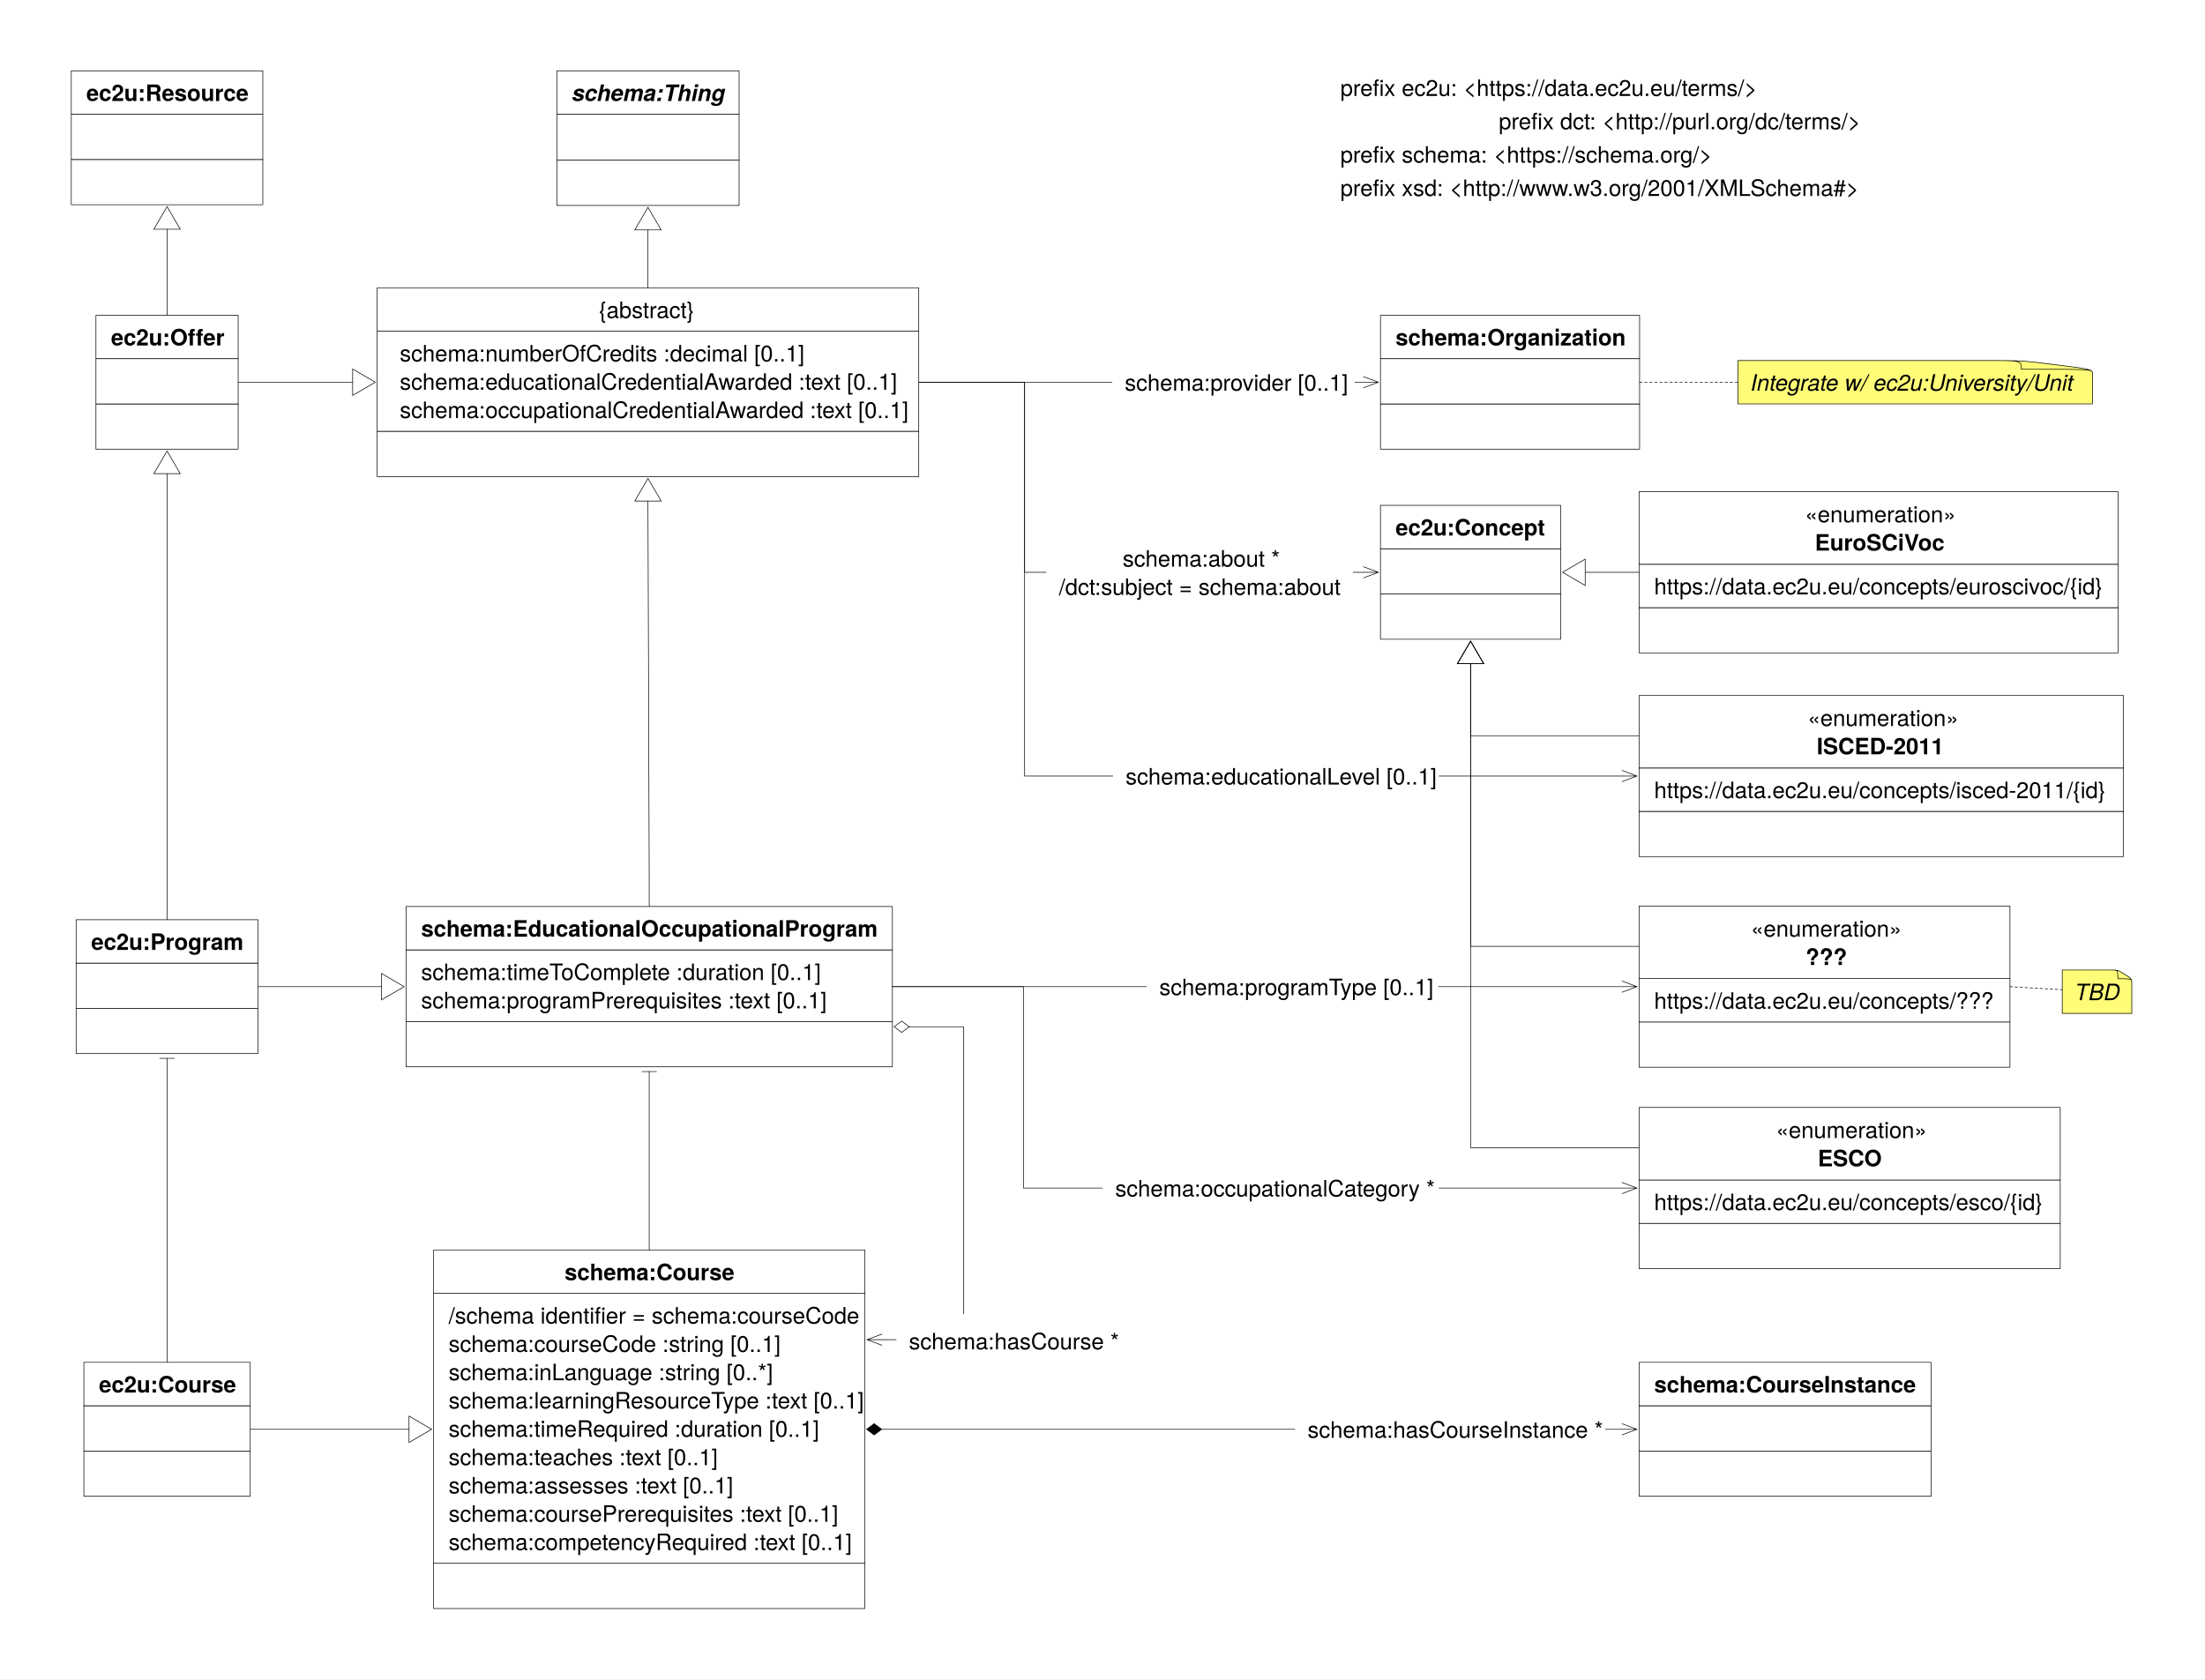
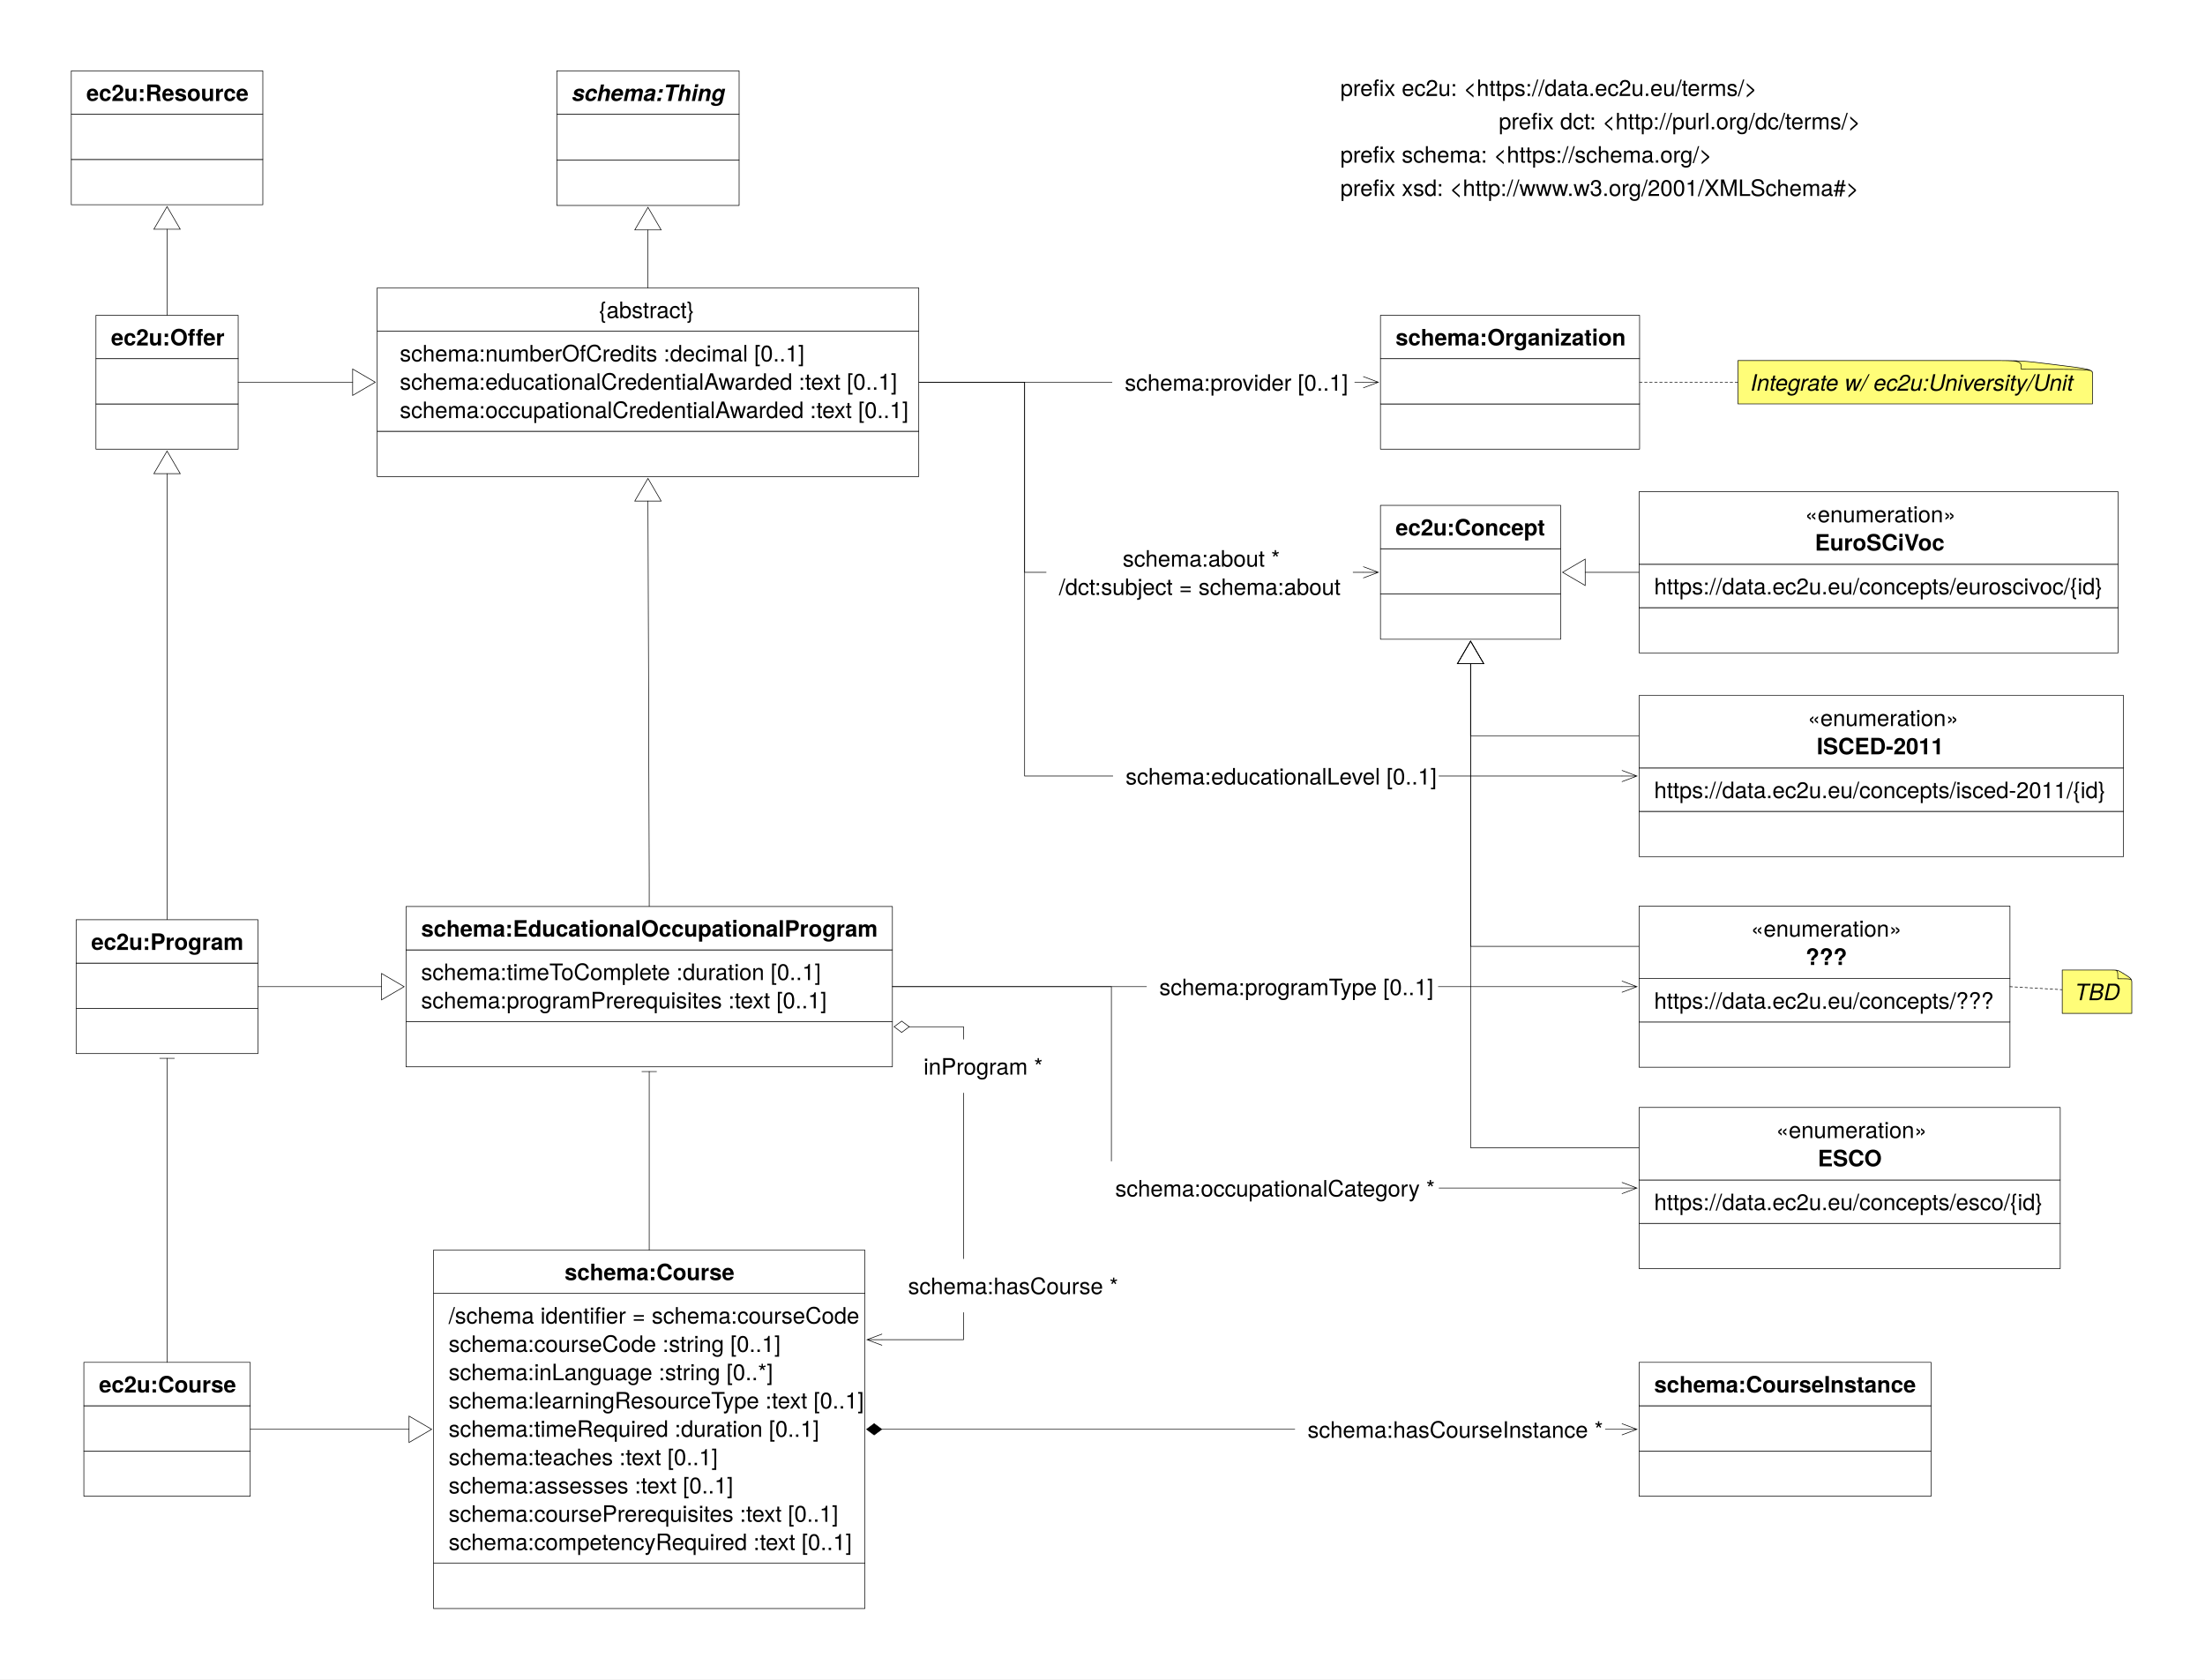
<svg xmlns="http://www.w3.org/2000/svg" xmlns:xlink="http://www.w3.org/1999/xlink" version="1.1" viewBox="-524 390 877 668" width="877" height="668">
  <defs>
    <marker orient="auto" overflow="visible" markerUnits="strokeWidth" id="UMLInheritance_Marker" stroke-linejoin="miter" stroke-miterlimit="10" viewBox="-1 -22 38 44" markerWidth="38" markerHeight="44" color="black">
      <g>
        <path d="M 36 0 L 0 -21 L 0 21 Z" fill="none" stroke="currentColor" stroke-width="1" />
      </g>
    </marker>
    <marker orient="auto" overflow="visible" markerUnits="strokeWidth" id="StickArrow_Marker" stroke-linejoin="miter" stroke-miterlimit="10" viewBox="-1 -10 26 20" markerWidth="26" markerHeight="20" color="black">
      <g>
        <path d="M 24 0 L 0 0 M 0 -9 L 24 0 L 0 9" fill="none" stroke="currentColor" stroke-width="1" />
      </g>
    </marker>
    <marker orient="auto" overflow="visible" markerUnits="strokeWidth" id="Diamond_Marker" stroke-linejoin="miter" stroke-miterlimit="10" viewBox="-25 -10 26 20" markerWidth="26" markerHeight="20" color="black">
      <g>
        <path d="M -24 0 L -12 9 L 0 0 L -12 -9 Z" fill="none" stroke="currentColor" stroke-width="1" />
      </g>
    </marker>
    <marker orient="auto" overflow="visible" markerUnits="strokeWidth" id="NegativeControls_Marker" stroke-linejoin="miter" stroke-miterlimit="10" viewBox="-1 -13 2 26" markerWidth="2" markerHeight="26" color="black">
      <g>
        <line x1="0" y1="-12" x2="0" y2="12" fill="none" stroke="currentColor" stroke-width="1" />
      </g>
    </marker>
    <marker orient="auto" overflow="visible" markerUnits="strokeWidth" id="FilledDiamond_Marker" stroke-linejoin="miter" stroke-miterlimit="10" viewBox="-25 -10 26 20" markerWidth="26" markerHeight="20" color="black">
      <g>
        <path d="M -24 0 L -12 9 L 0 0 L -12 -9 Z" fill="currentColor" stroke="currentColor" stroke-width="1" />
      </g>
    </marker>
  </defs>
  <g id="offers" fill="none" stroke="none" stroke-opacity="1" fill-opacity="1" stroke-dasharray="none">
    <rect fill="white" x="-524" y="390" width="877" height="668" />
    <g id="offers_Layer_1">
      <g id="Line_422">
        <path d="M 127.911 846.549 L 60.894 846.549 L 60.894 787.228 L 60.894 703.442 L 60.894 654.035" marker-end="url(#UMLInheritance_Marker)" stroke="black" stroke-linecap="round" stroke-linejoin="round" stroke-width=".25" />
      </g>
      <g id="Line_357">
        <path d="M 127.911 766.45 L 60.894 766.45 L 60.894 703.442 L 60.894 654.035" marker-end="url(#UMLInheritance_Marker)" stroke="black" stroke-linecap="round" stroke-linejoin="round" stroke-width=".25" />
      </g>
      <g id="Line_328">
        <path d="M 127.911 682.665 L 60.894 682.665 L 60.894 654.035" marker-end="url(#UMLInheritance_Marker)" stroke="black" stroke-linecap="round" stroke-linejoin="round" stroke-width=".25" />
      </g>
      <g id="Group_391">
        <g id="Graphic_394">
          <rect x="-351.567" y="1011.855" width="171.561" height="18" fill="white" />
          <rect x="-351.567" y="1011.855" width="171.561" height="18" stroke="black" stroke-linecap="round" stroke-linejoin="round" stroke-width=".25" />
        </g>
        <g id="Graphic_393">
          <rect x="-351.567" y="904.505" width="171.561" height="107.35" fill="white" />
          <rect x="-351.567" y="904.505" width="171.561" height="107.35" stroke="black" stroke-linecap="round" stroke-linejoin="round" stroke-width=".25" />
          <text transform="translate(-345.5665 907.5052)" fill="black">
            <tspan font-family="Helvetica Neue" font-size="9" fill="black" x="0" y="9">/schema identifier =
              schema:courseCode
            </tspan>
            <tspan font-family="Helvetica Neue" font-size="9" fill="black" x="0" y="20.261">schema:courseCode :string
              [0..1]
            </tspan>
            <tspan font-family="Helvetica Neue" font-size="9" fill="black" x="0" y="31.522">schema:inLanguage :string
              [0..*]
            </tspan>
            <tspan font-family="Helvetica Neue" font-size="9" fill="black" x="0" y="42.783">schema:learningResourceType
              :text [0..1]
            </tspan>
            <tspan font-family="Helvetica Neue" font-size="9" fill="black" x="0" y="54.044">schema:timeRequired
              :duration [0..1]
            </tspan>
            <tspan font-family="Helvetica Neue" font-size="9" fill="black" x="0" y="65.305">schema:teaches :text
              [0..1]
            </tspan>
            <tspan font-family="Helvetica Neue" font-size="9" fill="black" x="0" y="76.566">schema:assesses :text
              [0..1]
            </tspan>
            <tspan font-family="Helvetica Neue" font-size="9" fill="black" x="0" y="87.827">schema:coursePrerequisites
              :text [0..1]
            </tspan>
            <tspan font-family="Helvetica Neue" font-size="9" fill="black" x="0" y="99.088">schema:competencyRequired
              :text [0..1]
            </tspan>
          </text>
        </g>
        <g id="Graphic_392">
          <a xlink:href="https://schema.org/Course">
            <rect x="-351.567" y="887.244" width="171.561" height="17.261" fill="white" />
            <rect x="-351.567" y="887.244" width="171.561" height="17.261" stroke="black" stroke-linecap="round" stroke-linejoin="round" stroke-width=".25" />
            <text transform="translate(-299.4505 890.2441)" fill="black">
              <tspan font-family="Helvetica Neue" font-weight="bold" font-size="9" fill="black" x="7744916e-19" y="9">
                schema:Course
              </tspan>
            </text>
          </a>
        </g>
      </g>
      <g id="Group_387">
        <g id="Graphic_390">
          <rect x="-302.531" y="453.719" width="72.498" height="18" fill="white" />
          <rect x="-302.531" y="453.719" width="72.498" height="18" stroke="black" stroke-linecap="round" stroke-linejoin="round" stroke-width=".25" />
        </g>
        <g id="Graphic_389">
          <rect x="-302.531" y="435.434" width="72.498" height="18.285" fill="white" />
          <rect x="-302.531" y="435.434" width="72.498" height="18.285" stroke="black" stroke-linecap="round" stroke-linejoin="round" stroke-width=".25" />
        </g>
        <g id="Graphic_388">
          <a xlink:href="things.svg">
            <rect x="-302.531" y="418.173" width="72.498" height="17.261" fill="white" />
            <rect x="-302.531" y="418.173" width="72.498" height="17.261" stroke="black" stroke-linecap="round" stroke-linejoin="round" stroke-width=".25" />
            <text transform="translate(-296.5311 421.1734)" fill="black">
              <tspan font-family="Helvetica Neue" font-style="italic" font-weight="bold" font-size="9" fill="black" x="0" y="9">schema:Thing
              </tspan>
            </text>
          </a>
        </g>
      </g>
      <g id="Group_383">
        <g id="Graphic_386">
          <rect x="-495.646" y="453.434" width="76.179" height="18" fill="white" />
          <rect x="-495.646" y="453.434" width="76.179" height="18" stroke="black" stroke-linecap="round" stroke-linejoin="round" stroke-width=".25" />
        </g>
        <g id="Graphic_385">
          <rect x="-495.646" y="435.434" width="76.179" height="18" fill="white" />
          <rect x="-495.646" y="435.434" width="76.179" height="18" stroke="black" stroke-linecap="round" stroke-linejoin="round" stroke-width=".25" />
        </g>
        <g id="Graphic_384">
          <a xlink:href="resources.svg">
            <rect x="-495.646" y="418.173" width="76.179" height="17.261" fill="white" />
            <rect x="-495.646" y="418.173" width="76.179" height="17.261" stroke="black" stroke-linecap="round" stroke-linejoin="round" stroke-width=".25" />
            <text transform="translate(-489.6459 421.1734)" fill="black">
              <tspan font-family="Helvetica Neue" font-weight="bold" font-size="9" fill="black" x="4973799e-20" y="9">
                ec2u:Resource
              </tspan>
            </text>
          </a>
        </g>
      </g>
      <g id="Line_382">
        <path d="M -265.786 750.586 L -265.786 739.586 L -266.282 590.558 L -266.282 589.308" marker-end="url(#UMLInheritance_Marker)" stroke="black" stroke-linecap="round" stroke-linejoin="round" stroke-width=".25" />
      </g>
      <g id="Group_376">
        <g id="Graphic_379">
          <rect x="-490.646" y="967.18" width="66.18" height="18" fill="white" />
          <rect x="-490.646" y="967.18" width="66.18" height="18" stroke="black" stroke-linecap="round" stroke-linejoin="round" stroke-width=".25" />
        </g>
        <g id="Graphic_378">
          <rect x="-490.646" y="949.18" width="66.18" height="18" fill="white" />
          <rect x="-490.646" y="949.18" width="66.18" height="18" stroke="black" stroke-linecap="round" stroke-linejoin="round" stroke-width=".25" />
        </g>
        <g id="Graphic_377">
          <rect x="-490.646" y="931.919" width="66.18" height="17.261" fill="white" />
          <rect x="-490.646" y="931.919" width="66.18" height="17.261" stroke="black" stroke-linecap="round" stroke-linejoin="round" stroke-width=".25" />
          <text transform="translate(-484.6464 934.9189)" fill="black">
            <tspan font-family="Helvetica Neue" font-weight="bold" font-size="9" fill="black" x="1525879e-13" y="9">
              ec2u:Course
            </tspan>
          </text>
        </g>
      </g>
      <g id="Line_375">
        <line x1="-424.466" y1="958.549" x2="-361.317" y2="958.549" marker-end="url(#UMLInheritance_Marker)" stroke="black" stroke-linecap="round" stroke-linejoin="round" stroke-width=".25" />
      </g>
      <g id="Line_374">
        <line x1="-457.556" y1="755.847" x2="-457.556" y2="578.42" marker-end="url(#UMLInheritance_Marker)" stroke="black" stroke-linecap="round" stroke-linejoin="round" stroke-width=".25" />
      </g>
      <g id="Line_373">
        <path d="M -158.575 542.04 L -116.475 542.04 L -116.475 698.692 L 121.061 698.692" marker-end="url(#StickArrow_Marker)" stroke="black" stroke-linecap="round" stroke-linejoin="round" stroke-width=".25" />
      </g>
      <g id="Group_369">
        <g id="Graphic_372">
          <rect x="25.055" y="626.285" width="71.679" height="18" fill="white" />
          <rect x="25.055" y="626.285" width="71.679" height="18" stroke="black" stroke-linecap="round" stroke-linejoin="round" stroke-width=".25" />
        </g>
        <g id="Graphic_371">
          <rect x="25.055" y="608.285" width="71.679" height="18" fill="white" />
          <rect x="25.055" y="608.285" width="71.679" height="18" stroke="black" stroke-linecap="round" stroke-linejoin="round" stroke-width=".25" />
        </g>
        <g id="Graphic_370">
          <a xlink:href="datasets.svg">
            <rect x="25.055" y="591.024" width="71.679" height="17.261" fill="white" />
            <rect x="25.055" y="591.024" width="71.679" height="17.261" stroke="black" stroke-linecap="round" stroke-linejoin="round" stroke-width=".25" />
            <text transform="translate(31.05483 594.0236)" fill="black">
              <tspan font-family="Helvetica Neue" font-weight="bold" font-size="9" fill="black" x="4618528e-20" y="9">
                ec2u:Concept
              </tspan>
            </text>
          </a>
        </g>
      </g>
      <g id="Group_367">
        <g id="Graphic_368">
          <text transform="translate(9.10219 419.1734)" fill="black">
            <tspan font-family="Helvetica Neue" font-size="9" fill="black" x="0" y="9">prefix ec2u: &lt;https://data.ec2u.eu/terms/&gt;</tspan>
          </text>
        </g>
      </g>
      <g id="Graphic_366">
        <a xlink:href="https://schema.org/">
          <text transform="translate(9.10219 445.6955)" fill="black">
            <tspan font-family="Helvetica Neue" font-size="9" fill="black" x="0" y="9">prefix schema: &lt;https://schema.org/&gt;</tspan>
          </text>
        </a>
      </g>
      <g id="Graphic_365">
        <rect x="-81.307" y="688.062" width="129.547" height="21.261" fill="white" />
        <text transform="translate(-76.30652 693.062)" fill="black">
          <tspan font-family="Helvetica Neue" font-size="9" fill="black" x="0" y="9">schema:educationalLevel [0..1]
          </tspan>
        </text>
      </g>
      <g id="Line_364">
        <path d="M -158.575 542.04 L -116.475 542.04 L -116.475 617.654 L 18.205 617.654" marker-end="url(#StickArrow_Marker)" stroke="black" stroke-linecap="round" stroke-linejoin="round" stroke-width=".25" />
      </g>
      <g id="Graphic_362">
        <a xlink:href="https://www.dublincore.org/specifications/dublin-core/dcmi-terms/">
          <text transform="translate(72.10219 432.4344)" fill="black">
            <tspan font-family="Helvetica Neue" font-size="9" fill="black" x="0" y="9">prefix dct: &lt;http://purl.org/dc/terms/&gt;</tspan>
          </text>
        </a>
      </g>
      <g id="Group_358">
        <g id="Graphic_361">
          <rect x="127.911" y="712.747" width="192.684" height="18" fill="white" />
          <rect x="127.911" y="712.747" width="192.684" height="18" stroke="black" stroke-linecap="round" stroke-linejoin="round" stroke-width=".25" />
        </g>
        <g id="Graphic_360">
          <rect x="127.911" y="695.486" width="192.684" height="17.261" fill="white" />
          <rect x="127.911" y="695.486" width="192.684" height="17.261" stroke="black" stroke-linecap="round" stroke-linejoin="round" stroke-width=".25" />
          <text transform="translate(133.9112 698.4863)" fill="black">
            <tspan font-family="Helvetica Neue" font-size="9" fill="black" x="0" y="9">
              https://data.ec2u.eu/concepts/isced-2011/{id}
            </tspan>
          </text>
        </g>
        <g id="Graphic_359">
          <rect x="127.911" y="666.638" width="192.684" height="28.848" fill="white" />
          <rect x="127.911" y="666.638" width="192.684" height="28.848" stroke="black" stroke-linecap="round" stroke-linejoin="round" stroke-width=".25" />
          <text transform="translate(194.9942 669.8055)" fill="black">
            <tspan font-family="Helvetica Neue" font-size="9" fill="black" x="17763568e-21" y="9">«enumeration»</tspan>
            <tspan font-family="Helvetica Neue" font-weight="bold" font-size="9" fill="black" x="3.587" y="20.252">
              ISCED-2011
            </tspan>
          </text>
        </g>
      </g>
      <g id="Group_353">
        <g id="Graphic_356">
          <rect x="25.055" y="550.67" width="103.062" height="18" fill="white" />
          <rect x="25.055" y="550.67" width="103.062" height="18" stroke="black" stroke-linecap="round" stroke-linejoin="round" stroke-width=".25" />
        </g>
        <g id="Graphic_355">
          <rect x="25.055" y="532.67" width="103.062" height="18" fill="white" />
          <rect x="25.055" y="532.67" width="103.062" height="18" stroke="black" stroke-linecap="round" stroke-linejoin="round" stroke-width=".25" />
        </g>
        <g id="Graphic_354">
          <rect x="25.055" y="515.409" width="103.062" height="17.261" fill="white" />
          <rect x="25.055" y="515.409" width="103.062" height="17.261" stroke="black" stroke-linecap="round" stroke-linejoin="round" stroke-width=".25" />
          <text transform="translate(31.05483 518.4094)" fill="black">
            <tspan font-family="Helvetica Neue" font-weight="bold" font-size="9" fill="black" x="8597567e-19" y="9">
              schema:Organization
            </tspan>
          </text>
        </g>
      </g>
      <g id="Graphic_351">
        <path d="M 308.239 538.519 C 308.239 536.885 306.448 536.682 293.368 535.065 L 293.23 535.048 C 280.081 533.414 279.944 533.414 266.45 533.414 C 248.481 533.414 167.244 533.414 167.244 533.414 L 167.244 550.666 L 308.239 550.666 L 308.239 538.519 Z" fill="#fffd78" />
        <path d="M 308.239 538.519 C 308.239 536.885 306.448 536.682 293.368 535.065 L 293.23 535.048 C 280.081 533.414 279.944 533.414 266.45 533.414 C 248.481 533.414 167.244 533.414 167.244 533.414 L 167.244 550.666 L 308.239 550.666 L 308.239 538.519 Z M 308.239 538.435 C 308.239 536.885 308.101 536.885 279.944 536.885 L 279.944 536.885 C 279.944 533.431 279.944 533.414 267.276 533.414" stroke="black" stroke-linecap="round" stroke-linejoin="round" stroke-width=".25" />
        <text transform="translate(172.2441 536.414)" fill="black">
          <tspan font-family="Helvetica Neue" font-style="italic" font-size="9" fill="black" x="0" y="9">Integrate w/
            ec2u:University/Unit
          </tspan>
        </text>
      </g>
      <g id="Line_350">
        <line x1="128.117" y1="542.04" x2="167.119" y2="542.04" stroke="black" stroke-linecap="round" stroke-linejoin="round" stroke-dasharray="1.0,1.0" stroke-width=".25" />
      </g>
      <g id="Group_346">
        <g id="Graphic_349">
          <rect x="-362.51" y="796.369" width="193.449" height="18" fill="white" />
          <rect x="-362.51" y="796.369" width="193.449" height="18" stroke="black" stroke-linecap="round" stroke-linejoin="round" stroke-width=".25" />
        </g>
        <g id="Graphic_348">
          <rect x="-362.51" y="767.847" width="193.449" height="28.522" fill="white" />
          <rect x="-362.51" y="767.847" width="193.449" height="28.522" stroke="black" stroke-linecap="round" stroke-linejoin="round" stroke-width=".25" />
          <text transform="translate(-356.5105 770.8472)" fill="black">
            <tspan font-family="Helvetica Neue" font-size="9" fill="black" x="0" y="9">schema:timeToComplete :duration
              [0..1]
            </tspan>
            <tspan font-family="Helvetica Neue" font-size="9" fill="black" x="0" y="20.261">
              schema:programPrerequisites :text [0..1]
            </tspan>
          </text>
        </g>
        <g id="Graphic_347">
          <a xlink:href="https://schema.org/EducationalOccupationalProgram">
            <rect x="-362.51" y="750.586" width="193.449" height="17.261" fill="white" />
            <rect x="-362.51" y="750.586" width="193.449" height="17.261" stroke="black" stroke-linecap="round" stroke-linejoin="round" stroke-width=".25" />
            <text transform="translate(-356.5105 753.5862)" fill="black">
              <tspan font-family="Helvetica Neue" font-weight="bold" font-size="9" fill="black" x="27000624e-20" y="9">
                schema:EducationalOccupationalProgram
              </tspan>
            </text>
          </a>
        </g>
      </g>
      <g id="Group_342">
        <g id="Graphic_345">
          <rect x="-493.724" y="791.108" width="72.336" height="18" fill="white" />
          <rect x="-493.724" y="791.108" width="72.336" height="18" stroke="black" stroke-linecap="round" stroke-linejoin="round" stroke-width=".25" />
        </g>
        <g id="Graphic_344">
          <rect x="-493.724" y="773.108" width="72.336" height="18" fill="white" />
          <rect x="-493.724" y="773.108" width="72.336" height="18" stroke="black" stroke-linecap="round" stroke-linejoin="round" stroke-width=".25" />
        </g>
        <g id="Graphic_343">
          <rect x="-493.724" y="755.847" width="72.336" height="17.261" fill="white" />
          <rect x="-493.724" y="755.847" width="72.336" height="17.261" stroke="black" stroke-linecap="round" stroke-linejoin="round" stroke-width=".25" />
          <text transform="translate(-487.7244 758.8472)" fill="black">
            <tspan font-family="Helvetica Neue" font-weight="bold" font-size="9" fill="black" x="0" y="9">ec2u:Program
            </tspan>
          </text>
        </g>
      </g>
      <g id="Line_341">
        <line x1="-421.388" y1="782.478" x2="-372.26" y2="782.478" marker-end="url(#UMLInheritance_Marker)" stroke="black" stroke-linecap="round" stroke-linejoin="round" stroke-width=".25" />
      </g>
      <g id="Line_339">
        <path d="M -162.374 798.424 L -140.774 798.424 L -140.774 922.897 L -173.155 922.897" marker-end="url(#StickArrow_Marker)" marker-start="url(#Diamond_Marker)" stroke="black" stroke-linecap="round" stroke-linejoin="round" stroke-width=".25" />
      </g>
      <g id="Graphic_338">
-         <rect x="-167.487" y="912.756" width="90.685" height="21.261" fill="white" />
-         <text transform="translate(-162.4874 917.7559)" fill="black">
+         <rect x="-167.825" y="890.767" width="90.685" height="21.261" fill="white" />
+         <text transform="translate(-162.8246 895.7671)" fill="black">
          <tspan font-family="Helvetica Neue" font-size="9" fill="black" x="66080474e-20" y="9">schema:hasCourse *
          </tspan>
        </text>
      </g>
      <g id="Line_337">
        <line x1="-158.575" y1="542.04" x2="18.205" y2="542.04" marker-end="url(#StickArrow_Marker)" stroke="black" stroke-linecap="round" stroke-linejoin="round" stroke-width=".25" />
      </g>
      <g id="Graphic_336">
        <rect x="-81.632" y="531.409" width="96.373" height="21.261" fill="white" />
        <text transform="translate(-76.63208 536.4094)" fill="black">
          <tspan font-family="Helvetica Neue" font-size="9" fill="black" x="0" y="9">schema:provider [0..1]</tspan>
        </text>
      </g>
      <g id="Line_334">
        <line x1="-169.061" y1="782.478" x2="121.061" y2="782.478" marker-end="url(#StickArrow_Marker)" stroke="black" stroke-linecap="round" stroke-linejoin="round" stroke-width=".25" />
      </g>
      <g id="Graphic_333">
        <rect x="-67.905" y="771.847" width="115.885" height="21.261" fill="white" />
        <text transform="translate(-62.90539 776.8472)" fill="black">
          <tspan font-family="Helvetica Neue" font-size="9" fill="black" x="0" y="9">schema:programType [0..1]</tspan>
        </text>
      </g>
      <g id="Group_329">
        <g id="Graphic_332">
          <rect x="127.911" y="796.533" width="147.513" height="18" fill="white" />
          <rect x="127.911" y="796.533" width="147.513" height="18" stroke="black" stroke-linecap="round" stroke-linejoin="round" stroke-width=".25" />
        </g>
        <g id="Graphic_331">
          <rect x="127.911" y="779.271" width="147.513" height="17.261" fill="white" />
          <rect x="127.911" y="779.271" width="147.513" height="17.261" stroke="black" stroke-linecap="round" stroke-linejoin="round" stroke-width=".25" />
          <text transform="translate(133.9112 782.2715)" fill="black">
            <tspan font-family="Helvetica Neue" font-size="9" fill="black" x="0" y="9">
              https://data.ec2u.eu/concepts/???
            </tspan>
          </text>
        </g>
        <g id="Graphic_330">
          <rect x="127.911" y="750.423" width="147.513" height="28.848" fill="white" />
          <rect x="127.911" y="750.423" width="147.513" height="28.848" stroke="black" stroke-linecap="round" stroke-linejoin="round" stroke-width=".25" />
          <text transform="translate(172.4087 753.5907)" fill="black">
            <tspan font-family="Helvetica Neue" font-size="9" fill="black" x="17763568e-21" y="9">«enumeration»</tspan>
            <tspan font-family="Helvetica Neue" font-weight="bold" font-size="9" fill="black" x="21.753" y="20.252">???
            </tspan>
          </text>
        </g>
      </g>
      <g id="Graphic_395">
        <path d="M 323.887 780.961 C 323.887 779.327 323.536 779.125 320.969 777.507 L 320.942 777.491 C 318.362 775.856 318.335 775.856 315.687 775.856 C 312.161 775.856 296.22 775.856 296.22 775.856 L 296.22 793.108 L 323.887 793.108 L 323.887 780.961 Z" fill="#fffd78" />
        <path d="M 323.887 780.961 C 323.887 779.327 323.536 779.125 320.969 777.507 L 320.942 777.491 C 318.362 775.856 318.335 775.856 315.687 775.856 C 312.161 775.856 296.22 775.856 296.22 775.856 L 296.22 793.108 L 323.887 793.108 L 323.887 780.961 Z M 323.887 780.877 C 323.887 779.327 323.86 779.327 318.335 779.327 L 318.335 779.327 C 318.335 775.873 318.335 775.856 315.849 775.856" stroke="black" stroke-linecap="round" stroke-linejoin="round" stroke-width=".25" />
        <text transform="translate(301.2205 778.8563)" fill="black">
          <tspan font-family="Helvetica Neue" font-style="italic" font-size="9" fill="black" x="0" y="9">TBD</tspan>
        </text>
      </g>
      <g id="Line_396">
        <line x1="275.424" y1="782.478" x2="296.096" y2="783.674" stroke="black" stroke-linecap="round" stroke-linejoin="round" stroke-dasharray="1.0,1.0" stroke-width=".25" />
      </g>
      <g id="Line_397">
        <line x1="-265.786" y1="887.244" x2="-265.786" y2="816.244" marker-end="url(#NegativeControls_Marker)" stroke="black" stroke-linecap="round" stroke-linejoin="round" stroke-width=".25" />
      </g>
      <g id="Line_398">
        <line x1="-457.556" y1="931.919" x2="-457.556" y2="810.983" marker-end="url(#NegativeControls_Marker)" stroke="black" stroke-linecap="round" stroke-linejoin="round" stroke-width=".25" />
      </g>
      <g id="Group_406">
        <g id="Graphic_407">
          <a xlink:href="https://www.w3.org/TR/xmlschema-2/#built-in-datatypes">
            <text transform="translate(9.10219 458.9566)" fill="black">
              <tspan font-family="Helvetica Neue" font-size="9" fill="black" x="0" y="9">prefix xsd: &lt;http://www.w3.org/2001/XMLSchema#&gt;</tspan>
            </text>
          </a>
        </g>
      </g>
      <g id="Group_408">
        <g id="Graphic_411">
          <rect x="127.911" y="876.631" width="167.511" height="18" fill="white" />
          <rect x="127.911" y="876.631" width="167.511" height="18" stroke="black" stroke-linecap="round" stroke-linejoin="round" stroke-width=".25" />
        </g>
        <g id="Graphic_410">
          <rect x="127.911" y="859.37" width="167.511" height="17.261" fill="white" />
          <rect x="127.911" y="859.37" width="167.511" height="17.261" stroke="black" stroke-linecap="round" stroke-linejoin="round" stroke-width=".25" />
          <text transform="translate(133.9112 862.3705)" fill="black">
            <tspan font-family="Helvetica Neue" font-size="9" fill="black" x="0" y="9">
              https://data.ec2u.eu/concepts/esco/{id}
            </tspan>
          </text>
        </g>
        <g id="Graphic_409">
          <rect x="127.911" y="830.522" width="167.511" height="28.848" fill="white" />
          <rect x="127.911" y="830.522" width="167.511" height="28.848" stroke="black" stroke-linecap="round" stroke-linejoin="round" stroke-width=".25" />
          <text transform="translate(182.4077 833.6897)" fill="black">
            <tspan font-family="Helvetica Neue" font-size="9" fill="black" x="17763568e-21" y="9">«enumeration»</tspan>
            <tspan font-family="Helvetica Neue" font-weight="bold" font-size="9" fill="black" x="16.587" y="20.252">
              ESCO
            </tspan>
          </text>
        </g>
      </g>
      <g id="Line_412">
-         <path d="M -169.061 782.478 L -116.962 782.478 L -116.962 862.577 L 121.061 862.577" marker-end="url(#StickArrow_Marker)" stroke="black" stroke-linecap="round" stroke-linejoin="round" stroke-width=".25" />
+         <path d="M -169.061 782.478 L -81.962 782.478 L -81.962 862.577 L 121.061 862.577" marker-end="url(#StickArrow_Marker)" stroke="black" stroke-linecap="round" stroke-linejoin="round" stroke-width=".25" />
      </g>
      <g id="Graphic_413">
        <rect x="-85.435" y="851.946" width="133.714" height="21.261" fill="white" />
        <text transform="translate(-80.43481 856.9462)" fill="black">
          <tspan font-family="Helvetica Neue" font-size="9" fill="black" x="0" y="9">schema:occupationalCategory *
          </tspan>
        </text>
      </g>
      <g id="Graphic_363">
        <rect x="-107.832" y="601.393" width="121.915" height="32.522" fill="white" />
        <text transform="translate(-102.8319 606.3931)" fill="black">
          <tspan font-family="Helvetica Neue" font-size="9" fill="black" x="25.366" y="9">schema:about *</tspan>
          <tspan font-family="Helvetica Neue" font-size="9" fill="black" x="4405365e-19" y="20.261">/dct:subject =
            schema:about
          </tspan>
        </text>
      </g>
      <g id="Group_417">
        <g id="Graphic_420">
          <rect x="-373.99" y="561.558" width="215.415" height="18" fill="white" />
          <rect x="-373.99" y="561.558" width="215.415" height="18" stroke="black" stroke-linecap="round" stroke-linejoin="round" stroke-width=".25" />
        </g>
        <g id="Graphic_419">
          <rect x="-373.99" y="521.774" width="215.415" height="39.783" fill="white" />
          <rect x="-373.99" y="521.774" width="215.415" height="39.783" stroke="black" stroke-linecap="round" stroke-linejoin="round" stroke-width=".25" />
          <text transform="translate(-364.9896 524.7744)" fill="black">
            <tspan font-family="Helvetica Neue" font-size="9" fill="black" x="0" y="9">schema:numberOfCredits :decimal
              [0..1]
            </tspan>
            <tspan font-family="Helvetica Neue" font-size="9" fill="black" x="0" y="20.261">
              schema:educationalCredentialAwarded :text [0..1]
            </tspan>
            <tspan font-family="Helvetica Neue" font-size="9" fill="black" x="0" y="31.522">
              schema:occupationalCredentialAwarded :text [0..1]
            </tspan>
          </text>
        </g>
        <g id="Graphic_418">
          <rect x="-373.99" y="504.522" width="215.415" height="17.252" fill="white" />
          <rect x="-373.99" y="504.522" width="215.415" height="17.252" stroke="black" stroke-linecap="round" stroke-linejoin="round" stroke-width=".25" />
          <text transform="translate(-285.7806 507.5224)" fill="black">
            <tspan font-family="Helvetica Neue" font-size="9" fill="black" x="0" y="9">{abstract}</tspan>
          </text>
        </g>
      </g>
      <g id="Line_421">
        <line x1="-266.282" y1="504.522" x2="-266.282" y2="481.469" marker-end="url(#UMLInheritance_Marker)" stroke="black" stroke-linecap="round" stroke-linejoin="round" stroke-width=".25" />
      </g>
      <g id="Group_423">
        <g id="Graphic_426">
          <rect x="127.911" y="631.709" width="190.524" height="18" fill="white" />
          <rect x="127.911" y="631.709" width="190.524" height="18" stroke="black" stroke-linecap="round" stroke-linejoin="round" stroke-width=".25" />
        </g>
        <g id="Graphic_425">
          <rect x="127.911" y="614.448" width="190.524" height="17.261" fill="white" />
          <rect x="127.911" y="614.448" width="190.524" height="17.261" stroke="black" stroke-linecap="round" stroke-linejoin="round" stroke-width=".25" />
          <text transform="translate(133.9112 617.4479)" fill="black">
            <tspan font-family="Helvetica Neue" font-size="9" fill="black" x="0" y="9">
              https://data.ec2u.eu/concepts/euroscivoc/{id}
            </tspan>
          </text>
        </g>
        <g id="Graphic_424">
          <rect x="127.911" y="585.599" width="190.524" height="28.848" fill="white" />
          <rect x="127.911" y="585.599" width="190.524" height="28.848" stroke="black" stroke-linecap="round" stroke-linejoin="round" stroke-width=".25" />
          <text transform="translate(193.9142 588.7671)" fill="black">
            <tspan font-family="Helvetica Neue" font-size="9" fill="black" x="17763568e-21" y="9">«enumeration»</tspan>
            <tspan font-family="Helvetica Neue" font-weight="bold" font-size="9" fill="black" x="3.92" y="20.252">
              EuroSCiVoc
            </tspan>
          </text>
        </g>
      </g>
      <g id="Line_427">
        <line x1="127.911" y1="617.654" x2="106.484" y2="617.654" marker-end="url(#UMLInheritance_Marker)" stroke="black" stroke-linecap="round" stroke-linejoin="round" stroke-width=".25" />
      </g>
      <g id="Group_428">
        <g id="Graphic_431">
          <rect x="127.911" y="967.18" width="116.157" height="18" fill="white" />
          <rect x="127.911" y="967.18" width="116.157" height="18" stroke="black" stroke-linecap="round" stroke-linejoin="round" stroke-width=".25" />
        </g>
        <g id="Graphic_430">
          <rect x="127.911" y="949.18" width="116.157" height="18" fill="white" />
          <rect x="127.911" y="949.18" width="116.157" height="18" stroke="black" stroke-linecap="round" stroke-linejoin="round" stroke-width=".25" />
        </g>
        <g id="Graphic_429">
          <a xlink:href="https://schema.org/CourseInstance">
            <rect x="127.911" y="931.919" width="116.157" height="17.261" fill="white" />
            <rect x="127.911" y="931.919" width="116.157" height="17.261" stroke="black" stroke-linecap="round" stroke-linejoin="round" stroke-width=".25" />
            <text transform="translate(133.9112 934.9189)" fill="black">
              <tspan font-family="Helvetica Neue" font-weight="bold" font-size="9" fill="black" x="0" y="9">
                schema:CourseInstance
              </tspan>
            </text>
          </a>
        </g>
      </g>
      <g id="Line_432">
        <line x1="-173.318" y1="958.549" x2="121.061" y2="958.549" marker-end="url(#StickArrow_Marker)" marker-start="url(#FilledDiamond_Marker)" stroke="black" stroke-linecap="round" stroke-linejoin="round" stroke-width=".25" />
      </g>
      <g id="Graphic_433">
        <rect x="-8.932" y="947.919" width="123.355" height="21.261" fill="white" />
        <text transform="translate(-3.932064 952.9189)" fill="black">
          <tspan font-family="Helvetica Neue" font-size="9" fill="black" x="0" y="9">schema:hasCourseInstance *</tspan>
        </text>
      </g>
      <g id="Group_434">
        <g id="Graphic_437">
          <rect x="-485.84" y="550.67" width="56.568" height="18" fill="white" />
          <rect x="-485.84" y="550.67" width="56.568" height="18" stroke="black" stroke-linecap="round" stroke-linejoin="round" stroke-width=".25" />
        </g>
        <g id="Graphic_436">
          <rect x="-485.84" y="532.67" width="56.568" height="18" fill="white" />
          <rect x="-485.84" y="532.67" width="56.568" height="18" stroke="black" stroke-linecap="round" stroke-linejoin="round" stroke-width=".25" />
        </g>
        <g id="Graphic_435">
          <rect x="-485.84" y="515.409" width="56.568" height="17.261" fill="white" />
          <rect x="-485.84" y="515.409" width="56.568" height="17.261" stroke="black" stroke-linecap="round" stroke-linejoin="round" stroke-width=".25" />
          <text transform="translate(-479.8404 518.4094)" fill="black">
            <tspan font-family="Helvetica Neue" font-weight="bold" font-size="9" fill="black" x="0" y="9">ec2u:Offer
            </tspan>
          </text>
        </g>
      </g>
      <g id="Line_438">
        <line x1="-429.272" y1="542.04" x2="-383.74" y2="542.04" marker-end="url(#UMLInheritance_Marker)" stroke="black" stroke-linecap="round" stroke-linejoin="round" stroke-width=".25" />
      </g>
      <g id="Line_439">
        <line x1="-457.556" y1="515.409" x2="-457.556" y2="481.184" marker-end="url(#UMLInheritance_Marker)" stroke="black" stroke-linecap="round" stroke-linejoin="round" stroke-width=".25" />
      </g>
+       <g id="Graphic_440">
+         <rect x="-161.676" y="803.456" width="55.522" height="21.261" fill="white" />
+         <text transform="translate(-156.6762 808.4564)" fill="black">
+           <tspan font-family="Helvetica Neue" font-size="9" fill="black" x="42277293e-20" y="9">inProgram *</tspan>
+         </text>
+       </g>
    </g>
  </g>
</svg>
